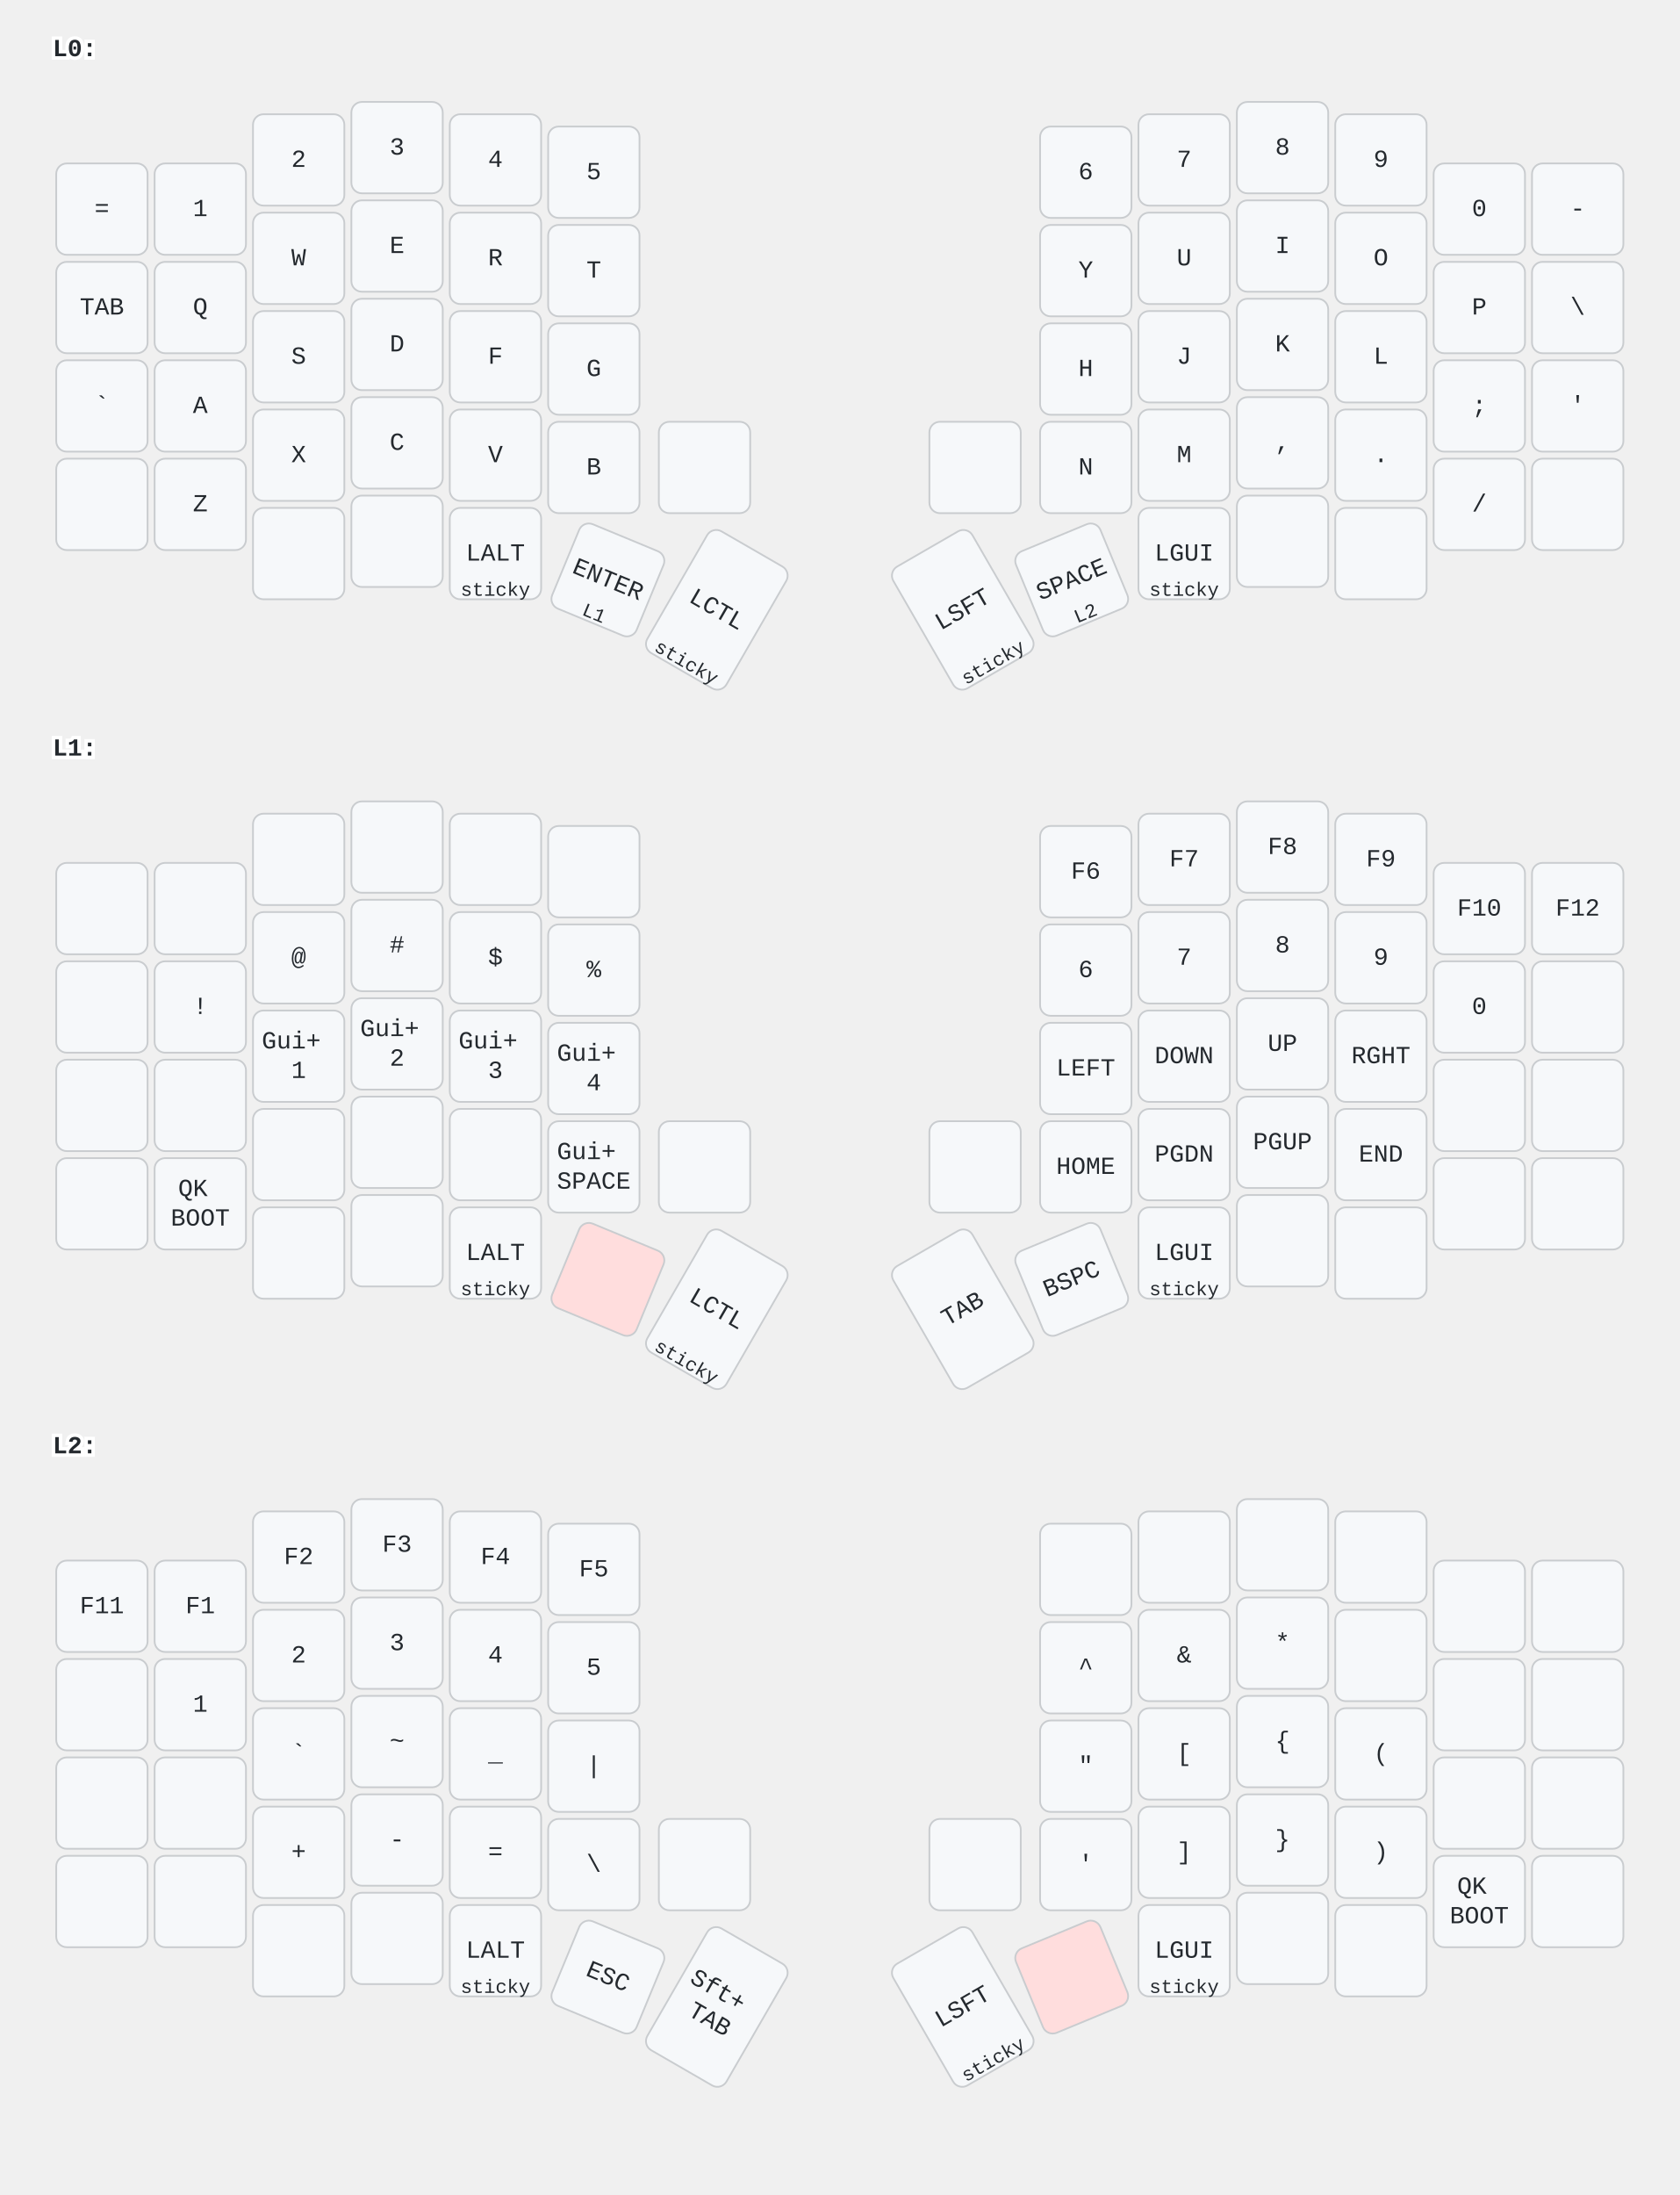
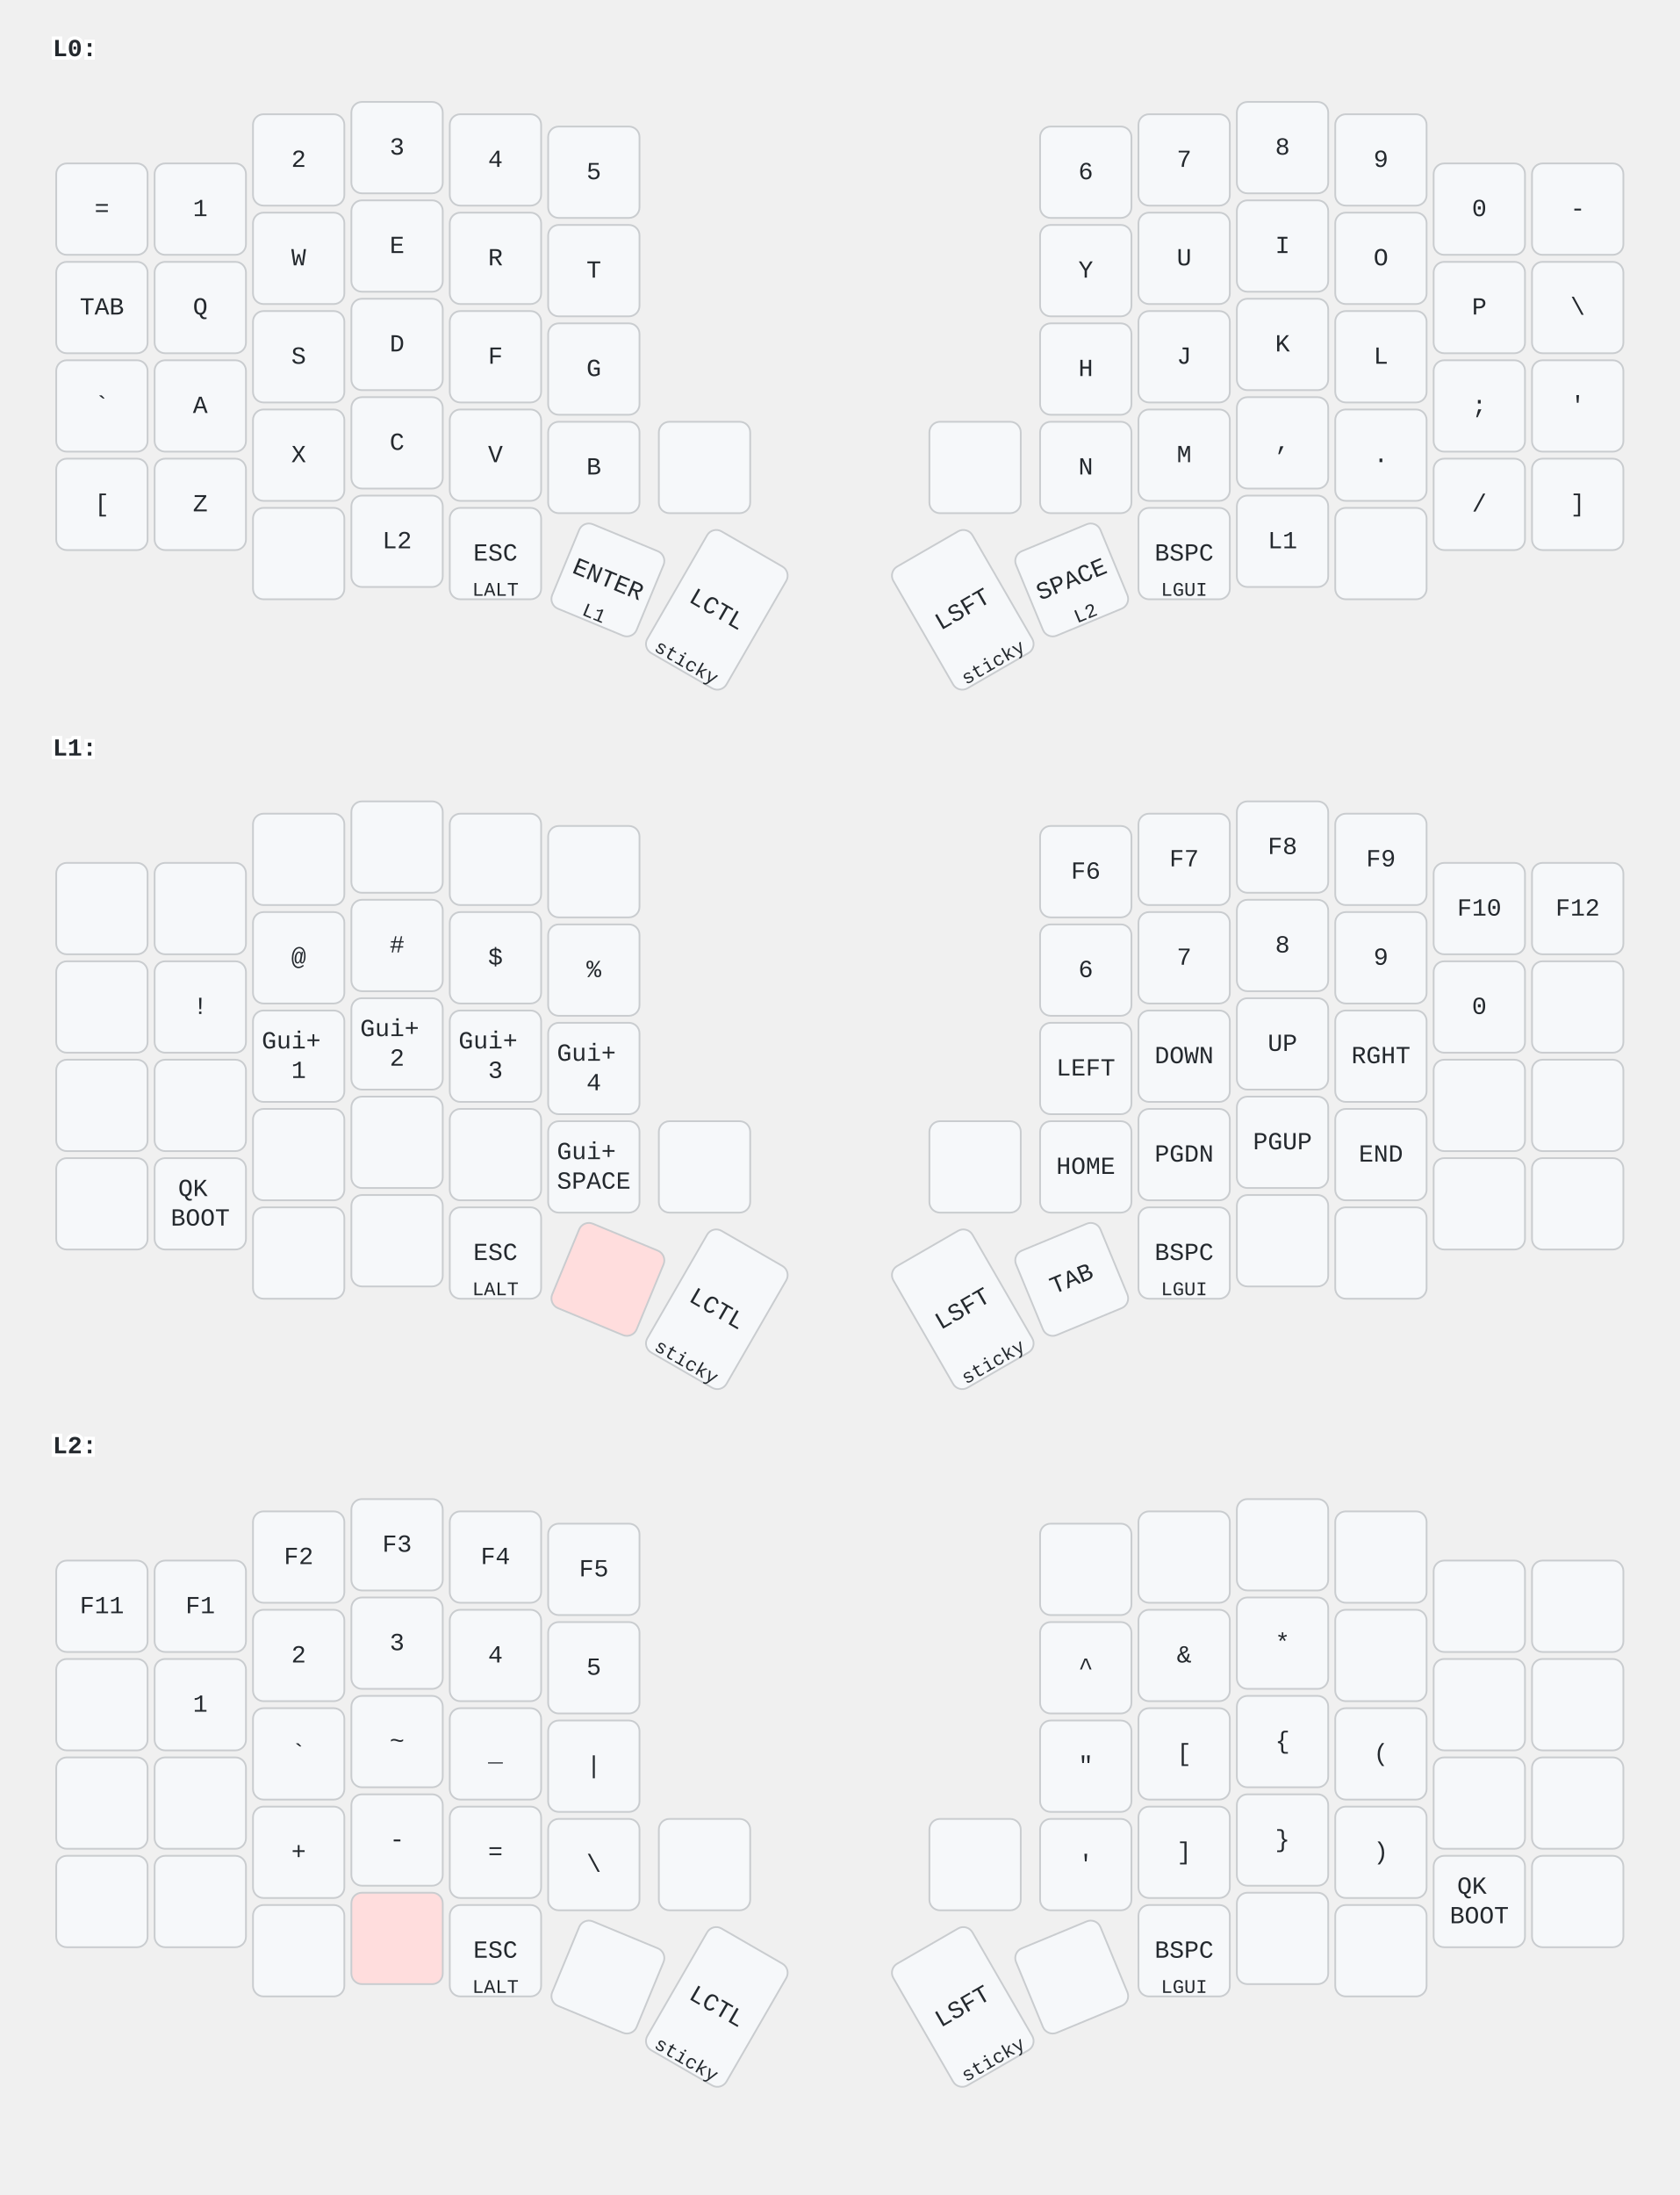
<svg xmlns="http://www.w3.org/2000/svg" width="956" height="1249" viewBox="0 0 956 1249" class="keymap">
  <style>/* inherit to force styles through use tags */
svg path {
    fill: inherit;
}

/* font and background color specifications */
svg.keymap {
    font-family: SFMono-Regular,Consolas,Liberation Mono,Menlo,monospace;
    font-size: 14px;
    font-kerning: normal;
    text-rendering: optimizeLegibility;
    fill: #24292e;
}

/* default key styling */
rect.key {
    fill: #f6f8fa;
}

rect.key, rect.combo {
    stroke: #c9cccf;
    stroke-width: 1;
}

/* default key side styling, only used is draw_key_sides is set */
rect.side {
    filter: brightness(90%);
}

/* color accent for combo boxes */
rect.combo, rect.combo-separate {
    fill: #cdf;
}

/* color accent for held keys */
rect.held, rect.combo.held {
    fill: #fdd;
}

/* color accent for ghost (optional) keys */
rect.ghost, rect.combo.ghost {
    stroke-dasharray: 4, 4;
    stroke-width: 2;
}

text {
    text-anchor: middle;
    dominant-baseline: middle;
}

/* styling for layer labels */
text.label {
    font-weight: bold;
    text-anchor: start;
    stroke: white;
    stroke-width: 4;
    paint-order: stroke;
}

/* styling for optional footer */
text.footer {
    text-anchor: end;
    dominant-baseline: auto;
    stroke: white;
    stroke-width: 4;
    paint-order: stroke;
}

/* styling for combo tap, and key hold/shifted label text */
text.combo, text.hold, text.shifted {
    font-size: 11px;
}

text.hold {
    text-anchor: middle;
    dominant-baseline: auto;
}

text.shifted {
    text-anchor: middle;
    dominant-baseline: hanging;
}

/* styling for hold/shifted label text in combo box */
text.combo.hold, text.combo.shifted {
    font-size: 8px;
}

/* lighter symbol for transparent keys */
text.trans {
    fill: #7b7e81;
}

/* styling for combo dendrons */
path.combo {
    stroke-width: 1;
    stroke: gray;
    fill: none;
}

/* Start Tabler Icons Cleanup */
/* cannot use height/width with glyphs */
.icon-tabler &gt; path {
    fill: inherit;
    stroke: inherit;
    stroke-width: 2;
}
/* hide tabler's default box */
.icon-tabler &gt; path[stroke="none"][fill="none"] {
    visibility: hidden;
}
/* End Tabler Icons Cleanup */
</style>
  <g transform="translate(30, 0)" class="layer-L0">
    <text x="0" y="28" class="label">L0:</text>
    <g transform="translate(0, 56)">
      <g transform="translate(28, 63)" class="key keypos-0">
        <rect rx="6" ry="6" x="-26" y="-26" width="52" height="52" class="key" />
        <text x="0" y="0" class="key tap">=</text>
      </g>
      <g transform="translate(84, 63)" class="key keypos-1">
        <rect rx="6" ry="6" x="-26" y="-26" width="52" height="52" class="key" />
        <text x="0" y="0" class="key tap">1</text>
      </g>
      <g transform="translate(140, 35)" class="key keypos-2">
        <rect rx="6" ry="6" x="-26" y="-26" width="52" height="52" class="key" />
        <text x="0" y="0" class="key tap">2</text>
      </g>
      <g transform="translate(196, 28)" class="key keypos-3">
        <rect rx="6" ry="6" x="-26" y="-26" width="52" height="52" class="key" />
        <text x="0" y="0" class="key tap">3</text>
      </g>
      <g transform="translate(252, 35)" class="key keypos-4">
        <rect rx="6" ry="6" x="-26" y="-26" width="52" height="52" class="key" />
        <text x="0" y="0" class="key tap">4</text>
      </g>
      <g transform="translate(308, 42)" class="key keypos-5">
        <rect rx="6" ry="6" x="-26" y="-26" width="52" height="52" class="key" />
        <text x="0" y="0" class="key tap">5</text>
      </g>
      <g transform="translate(588, 42)" class="key keypos-6">
        <rect rx="6" ry="6" x="-26" y="-26" width="52" height="52" class="key" />
        <text x="0" y="0" class="key tap">6</text>
      </g>
      <g transform="translate(644, 35)" class="key keypos-7">
        <rect rx="6" ry="6" x="-26" y="-26" width="52" height="52" class="key" />
        <text x="0" y="0" class="key tap">7</text>
      </g>
      <g transform="translate(700, 28)" class="key keypos-8">
        <rect rx="6" ry="6" x="-26" y="-26" width="52" height="52" class="key" />
        <text x="0" y="0" class="key tap">8</text>
      </g>
      <g transform="translate(756, 35)" class="key keypos-9">
        <rect rx="6" ry="6" x="-26" y="-26" width="52" height="52" class="key" />
        <text x="0" y="0" class="key tap">9</text>
      </g>
      <g transform="translate(812, 63)" class="key keypos-10">
        <rect rx="6" ry="6" x="-26" y="-26" width="52" height="52" class="key" />
        <text x="0" y="0" class="key tap">0</text>
      </g>
      <g transform="translate(868, 63)" class="key keypos-11">
        <rect rx="6" ry="6" x="-26" y="-26" width="52" height="52" class="key" />
        <text x="0" y="0" class="key tap">-</text>
      </g>
      <g transform="translate(28, 119)" class="key keypos-12">
        <rect rx="6" ry="6" x="-26" y="-26" width="52" height="52" class="key" />
        <text x="0" y="0" class="key tap">TAB</text>
      </g>
      <g transform="translate(84, 119)" class="key keypos-13">
        <rect rx="6" ry="6" x="-26" y="-26" width="52" height="52" class="key" />
        <text x="0" y="0" class="key tap">Q</text>
      </g>
      <g transform="translate(140, 91)" class="key keypos-14">
        <rect rx="6" ry="6" x="-26" y="-26" width="52" height="52" class="key" />
        <text x="0" y="0" class="key tap">W</text>
      </g>
      <g transform="translate(196, 84)" class="key keypos-15">
        <rect rx="6" ry="6" x="-26" y="-26" width="52" height="52" class="key" />
        <text x="0" y="0" class="key tap">E</text>
      </g>
      <g transform="translate(252, 91)" class="key keypos-16">
        <rect rx="6" ry="6" x="-26" y="-26" width="52" height="52" class="key" />
        <text x="0" y="0" class="key tap">R</text>
      </g>
      <g transform="translate(308, 98)" class="key keypos-17">
        <rect rx="6" ry="6" x="-26" y="-26" width="52" height="52" class="key" />
        <text x="0" y="0" class="key tap">T</text>
      </g>
      <g transform="translate(588, 98)" class="key keypos-18">
        <rect rx="6" ry="6" x="-26" y="-26" width="52" height="52" class="key" />
        <text x="0" y="0" class="key tap">Y</text>
      </g>
      <g transform="translate(644, 91)" class="key keypos-19">
        <rect rx="6" ry="6" x="-26" y="-26" width="52" height="52" class="key" />
        <text x="0" y="0" class="key tap">U</text>
      </g>
      <g transform="translate(700, 84)" class="key keypos-20">
        <rect rx="6" ry="6" x="-26" y="-26" width="52" height="52" class="key" />
        <text x="0" y="0" class="key tap">I</text>
      </g>
      <g transform="translate(756, 91)" class="key keypos-21">
        <rect rx="6" ry="6" x="-26" y="-26" width="52" height="52" class="key" />
        <text x="0" y="0" class="key tap">O</text>
      </g>
      <g transform="translate(812, 119)" class="key keypos-22">
        <rect rx="6" ry="6" x="-26" y="-26" width="52" height="52" class="key" />
        <text x="0" y="0" class="key tap">P</text>
      </g>
      <g transform="translate(868, 119)" class="key keypos-23">
        <rect rx="6" ry="6" x="-26" y="-26" width="52" height="52" class="key" />
        <text x="0" y="0" class="key tap">\</text>
      </g>
      <g transform="translate(28, 175)" class="key keypos-24">
        <rect rx="6" ry="6" x="-26" y="-26" width="52" height="52" class="key" />
        <text x="0" y="0" class="key tap">`</text>
      </g>
      <g transform="translate(84, 175)" class="key keypos-25">
        <rect rx="6" ry="6" x="-26" y="-26" width="52" height="52" class="key" />
        <text x="0" y="0" class="key tap">A</text>
      </g>
      <g transform="translate(140, 147)" class="key keypos-26">
        <rect rx="6" ry="6" x="-26" y="-26" width="52" height="52" class="key" />
        <text x="0" y="0" class="key tap">S</text>
      </g>
      <g transform="translate(196, 140)" class="key keypos-27">
        <rect rx="6" ry="6" x="-26" y="-26" width="52" height="52" class="key" />
        <text x="0" y="0" class="key tap">D</text>
      </g>
      <g transform="translate(252, 147)" class="key keypos-28">
        <rect rx="6" ry="6" x="-26" y="-26" width="52" height="52" class="key" />
        <text x="0" y="0" class="key tap">F</text>
      </g>
      <g transform="translate(308, 154)" class="key keypos-29">
        <rect rx="6" ry="6" x="-26" y="-26" width="52" height="52" class="key" />
        <text x="0" y="0" class="key tap">G</text>
      </g>
      <g transform="translate(588, 154)" class="key keypos-30">
        <rect rx="6" ry="6" x="-26" y="-26" width="52" height="52" class="key" />
        <text x="0" y="0" class="key tap">H</text>
      </g>
      <g transform="translate(644, 147)" class="key keypos-31">
        <rect rx="6" ry="6" x="-26" y="-26" width="52" height="52" class="key" />
        <text x="0" y="0" class="key tap">J</text>
      </g>
      <g transform="translate(700, 140)" class="key keypos-32">
        <rect rx="6" ry="6" x="-26" y="-26" width="52" height="52" class="key" />
        <text x="0" y="0" class="key tap">K</text>
      </g>
      <g transform="translate(756, 147)" class="key keypos-33">
        <rect rx="6" ry="6" x="-26" y="-26" width="52" height="52" class="key" />
        <text x="0" y="0" class="key tap">L</text>
      </g>
      <g transform="translate(812, 175)" class="key keypos-34">
        <rect rx="6" ry="6" x="-26" y="-26" width="52" height="52" class="key" />
        <text x="0" y="0" class="key tap">;</text>
      </g>
      <g transform="translate(868, 175)" class="key keypos-35">
        <rect rx="6" ry="6" x="-26" y="-26" width="52" height="52" class="key" />
        <text x="0" y="0" class="key tap">'</text>
      </g>
      <g transform="translate(28, 231)" class="key keypos-36">
        <rect rx="6" ry="6" x="-26" y="-26" width="52" height="52" class="key" />
+         <text x="0" y="0" class="key tap">[</text>
      </g>
      <g transform="translate(84, 231)" class="key keypos-37">
        <rect rx="6" ry="6" x="-26" y="-26" width="52" height="52" class="key" />
        <text x="0" y="0" class="key tap">Z</text>
      </g>
      <g transform="translate(140, 203)" class="key keypos-38">
        <rect rx="6" ry="6" x="-26" y="-26" width="52" height="52" class="key" />
        <text x="0" y="0" class="key tap">X</text>
      </g>
      <g transform="translate(196, 196)" class="key keypos-39">
        <rect rx="6" ry="6" x="-26" y="-26" width="52" height="52" class="key" />
        <text x="0" y="0" class="key tap">C</text>
      </g>
      <g transform="translate(252, 203)" class="key keypos-40">
        <rect rx="6" ry="6" x="-26" y="-26" width="52" height="52" class="key" />
        <text x="0" y="0" class="key tap">V</text>
      </g>
      <g transform="translate(308, 210)" class="key keypos-41">
        <rect rx="6" ry="6" x="-26" y="-26" width="52" height="52" class="key" />
        <text x="0" y="0" class="key tap">B</text>
      </g>
      <g transform="translate(371, 210)" class="key keypos-42">
        <rect rx="6" ry="6" x="-26" y="-26" width="52" height="52" class="key" />
      </g>
      <g transform="translate(525, 210)" class="key keypos-43">
        <rect rx="6" ry="6" x="-26" y="-26" width="52" height="52" class="key" />
      </g>
      <g transform="translate(588, 210)" class="key keypos-44">
        <rect rx="6" ry="6" x="-26" y="-26" width="52" height="52" class="key" />
        <text x="0" y="0" class="key tap">N</text>
      </g>
      <g transform="translate(644, 203)" class="key keypos-45">
        <rect rx="6" ry="6" x="-26" y="-26" width="52" height="52" class="key" />
        <text x="0" y="0" class="key tap">M</text>
      </g>
      <g transform="translate(700, 196)" class="key keypos-46">
        <rect rx="6" ry="6" x="-26" y="-26" width="52" height="52" class="key" />
        <text x="0" y="0" class="key tap">,</text>
      </g>
      <g transform="translate(756, 203)" class="key keypos-47">
        <rect rx="6" ry="6" x="-26" y="-26" width="52" height="52" class="key" />
        <text x="0" y="0" class="key tap">.</text>
      </g>
      <g transform="translate(812, 231)" class="key keypos-48">
        <rect rx="6" ry="6" x="-26" y="-26" width="52" height="52" class="key" />
        <text x="0" y="0" class="key tap">/</text>
      </g>
      <g transform="translate(868, 231)" class="key keypos-49">
        <rect rx="6" ry="6" x="-26" y="-26" width="52" height="52" class="key" />
+         <text x="0" y="0" class="key tap">]</text>
      </g>
      <g transform="translate(140, 259)" class="key keypos-50">
        <rect rx="6" ry="6" x="-26" y="-26" width="52" height="52" class="key" />
      </g>
      <g transform="translate(196, 252)" class="key keypos-51">
        <rect rx="6" ry="6" x="-26" y="-26" width="52" height="52" class="key" />
+         <text x="0" y="0" class="key tap">L2</text>
      </g>
      <g transform="translate(252, 259)" class="key keypos-52">
        <rect rx="6" ry="6" x="-26" y="-26" width="52" height="52" class="key" />
-         <text x="0" y="0" class="key tap">LALT</text>
-         <text x="0" y="24" class="key hold">sticky</text>
+         <text x="0" y="0" class="key tap">ESC</text>
+         <text x="0" y="24" class="key hold">LALT</text>
      </g>
      <g transform="translate(316, 274) rotate(22.5)" class="key keypos-53">
        <rect rx="6" ry="6" x="-26" y="-26" width="52" height="52" class="key" />
        <text x="0" y="0" class="key tap">ENTER</text>
        <text x="0" y="24" class="key hold">L1</text>
      </g>
      <g transform="translate(378, 291) rotate(30.0)" class="key keypos-54">
        <rect rx="6" ry="6" x="-26" y="-40" width="52" height="80" class="key" />
        <text x="0" y="0" class="key tap">LCTL</text>
        <text x="0" y="38" class="key hold">sticky</text>
      </g>
      <g transform="translate(518, 291) rotate(-30.0)" class="key keypos-55">
        <rect rx="6" ry="6" x="-26" y="-40" width="52" height="80" class="key" />
        <text x="0" y="0" class="key tap">LSFT</text>
        <text x="0" y="38" class="key hold">sticky</text>
      </g>
      <g transform="translate(580, 274) rotate(-22.5)" class="key keypos-56">
        <rect rx="6" ry="6" x="-26" y="-26" width="52" height="52" class="key" />
        <text x="0" y="0" class="key tap">SPACE</text>
        <text x="0" y="24" class="key hold">L2</text>
      </g>
      <g transform="translate(644, 259)" class="key keypos-57">
        <rect rx="6" ry="6" x="-26" y="-26" width="52" height="52" class="key" />
-         <text x="0" y="0" class="key tap">LGUI</text>
-         <text x="0" y="24" class="key hold">sticky</text>
+         <text x="0" y="0" class="key tap">BSPC</text>
+         <text x="0" y="24" class="key hold">LGUI</text>
      </g>
      <g transform="translate(700, 252)" class="key keypos-58">
        <rect rx="6" ry="6" x="-26" y="-26" width="52" height="52" class="key" />
+         <text x="0" y="0" class="key tap">L1</text>
      </g>
      <g transform="translate(756, 259)" class="key keypos-59">
        <rect rx="6" ry="6" x="-26" y="-26" width="52" height="52" class="key" />
      </g>
    </g>
  </g>
  <g transform="translate(30, 398)" class="layer-L1">
    <text x="0" y="28" class="label">L1:</text>
    <g transform="translate(0, 56)">
      <g transform="translate(28, 63)" class="key keypos-0">
        <rect rx="6" ry="6" x="-26" y="-26" width="52" height="52" class="key" />
      </g>
      <g transform="translate(84, 63)" class="key keypos-1">
        <rect rx="6" ry="6" x="-26" y="-26" width="52" height="52" class="key" />
      </g>
      <g transform="translate(140, 35)" class="key keypos-2">
        <rect rx="6" ry="6" x="-26" y="-26" width="52" height="52" class="key" />
      </g>
      <g transform="translate(196, 28)" class="key keypos-3">
        <rect rx="6" ry="6" x="-26" y="-26" width="52" height="52" class="key" />
      </g>
      <g transform="translate(252, 35)" class="key keypos-4">
        <rect rx="6" ry="6" x="-26" y="-26" width="52" height="52" class="key" />
      </g>
      <g transform="translate(308, 42)" class="key keypos-5">
        <rect rx="6" ry="6" x="-26" y="-26" width="52" height="52" class="key" />
      </g>
      <g transform="translate(588, 42)" class="key keypos-6">
        <rect rx="6" ry="6" x="-26" y="-26" width="52" height="52" class="key" />
        <text x="0" y="0" class="key tap">F6</text>
      </g>
      <g transform="translate(644, 35)" class="key keypos-7">
        <rect rx="6" ry="6" x="-26" y="-26" width="52" height="52" class="key" />
        <text x="0" y="0" class="key tap">F7</text>
      </g>
      <g transform="translate(700, 28)" class="key keypos-8">
        <rect rx="6" ry="6" x="-26" y="-26" width="52" height="52" class="key" />
        <text x="0" y="0" class="key tap">F8</text>
      </g>
      <g transform="translate(756, 35)" class="key keypos-9">
        <rect rx="6" ry="6" x="-26" y="-26" width="52" height="52" class="key" />
        <text x="0" y="0" class="key tap">F9</text>
      </g>
      <g transform="translate(812, 63)" class="key keypos-10">
        <rect rx="6" ry="6" x="-26" y="-26" width="52" height="52" class="key" />
        <text x="0" y="0" class="key tap">F10</text>
      </g>
      <g transform="translate(868, 63)" class="key keypos-11">
        <rect rx="6" ry="6" x="-26" y="-26" width="52" height="52" class="key" />
        <text x="0" y="0" class="key tap">F12</text>
      </g>
      <g transform="translate(28, 119)" class="key keypos-12">
        <rect rx="6" ry="6" x="-26" y="-26" width="52" height="52" class="key" />
      </g>
      <g transform="translate(84, 119)" class="key keypos-13">
        <rect rx="6" ry="6" x="-26" y="-26" width="52" height="52" class="key" />
        <text x="0" y="0" class="key tap">!</text>
      </g>
      <g transform="translate(140, 91)" class="key keypos-14">
        <rect rx="6" ry="6" x="-26" y="-26" width="52" height="52" class="key" />
        <text x="0" y="0" class="key tap">@</text>
      </g>
      <g transform="translate(196, 84)" class="key keypos-15">
        <rect rx="6" ry="6" x="-26" y="-26" width="52" height="52" class="key" />
        <text x="0" y="0" class="key tap">#</text>
      </g>
      <g transform="translate(252, 91)" class="key keypos-16">
        <rect rx="6" ry="6" x="-26" y="-26" width="52" height="52" class="key" />
        <text x="0" y="0" class="key tap">$</text>
      </g>
      <g transform="translate(308, 98)" class="key keypos-17">
        <rect rx="6" ry="6" x="-26" y="-26" width="52" height="52" class="key" />
        <text x="0" y="0" class="key tap">%</text>
      </g>
      <g transform="translate(588, 98)" class="key keypos-18">
        <rect rx="6" ry="6" x="-26" y="-26" width="52" height="52" class="key" />
        <text x="0" y="0" class="key tap">6</text>
      </g>
      <g transform="translate(644, 91)" class="key keypos-19">
        <rect rx="6" ry="6" x="-26" y="-26" width="52" height="52" class="key" />
        <text x="0" y="0" class="key tap">7</text>
      </g>
      <g transform="translate(700, 84)" class="key keypos-20">
        <rect rx="6" ry="6" x="-26" y="-26" width="52" height="52" class="key" />
        <text x="0" y="0" class="key tap">8</text>
      </g>
      <g transform="translate(756, 91)" class="key keypos-21">
        <rect rx="6" ry="6" x="-26" y="-26" width="52" height="52" class="key" />
        <text x="0" y="0" class="key tap">9</text>
      </g>
      <g transform="translate(812, 119)" class="key keypos-22">
        <rect rx="6" ry="6" x="-26" y="-26" width="52" height="52" class="key" />
        <text x="0" y="0" class="key tap">0</text>
      </g>
      <g transform="translate(868, 119)" class="key keypos-23">
        <rect rx="6" ry="6" x="-26" y="-26" width="52" height="52" class="key" />
      </g>
      <g transform="translate(28, 175)" class="key keypos-24">
        <rect rx="6" ry="6" x="-26" y="-26" width="52" height="52" class="key" />
      </g>
      <g transform="translate(84, 175)" class="key keypos-25">
        <rect rx="6" ry="6" x="-26" y="-26" width="52" height="52" class="key" />
      </g>
      <g transform="translate(140, 147)" class="key keypos-26">
        <rect rx="6" ry="6" x="-26" y="-26" width="52" height="52" class="key" />
        <text x="0" y="0" class="key tap">
          <tspan x="0" dy="-0.6em">Gui+</tspan>
          <tspan x="0" dy="1.2em">1</tspan>
        </text>
      </g>
      <g transform="translate(196, 140)" class="key keypos-27">
        <rect rx="6" ry="6" x="-26" y="-26" width="52" height="52" class="key" />
        <text x="0" y="0" class="key tap">
          <tspan x="0" dy="-0.6em">Gui+</tspan>
          <tspan x="0" dy="1.2em">2</tspan>
        </text>
      </g>
      <g transform="translate(252, 147)" class="key keypos-28">
        <rect rx="6" ry="6" x="-26" y="-26" width="52" height="52" class="key" />
        <text x="0" y="0" class="key tap">
          <tspan x="0" dy="-0.6em">Gui+</tspan>
          <tspan x="0" dy="1.2em">3</tspan>
        </text>
      </g>
      <g transform="translate(308, 154)" class="key keypos-29">
        <rect rx="6" ry="6" x="-26" y="-26" width="52" height="52" class="key" />
        <text x="0" y="0" class="key tap">
          <tspan x="0" dy="-0.6em">Gui+</tspan>
          <tspan x="0" dy="1.2em">4</tspan>
        </text>
      </g>
      <g transform="translate(588, 154)" class="key keypos-30">
        <rect rx="6" ry="6" x="-26" y="-26" width="52" height="52" class="key" />
        <text x="0" y="0" class="key tap">LEFT</text>
      </g>
      <g transform="translate(644, 147)" class="key keypos-31">
        <rect rx="6" ry="6" x="-26" y="-26" width="52" height="52" class="key" />
        <text x="0" y="0" class="key tap">DOWN</text>
      </g>
      <g transform="translate(700, 140)" class="key keypos-32">
        <rect rx="6" ry="6" x="-26" y="-26" width="52" height="52" class="key" />
        <text x="0" y="0" class="key tap">UP</text>
      </g>
      <g transform="translate(756, 147)" class="key keypos-33">
        <rect rx="6" ry="6" x="-26" y="-26" width="52" height="52" class="key" />
        <text x="0" y="0" class="key tap">RGHT</text>
      </g>
      <g transform="translate(812, 175)" class="key keypos-34">
        <rect rx="6" ry="6" x="-26" y="-26" width="52" height="52" class="key" />
      </g>
      <g transform="translate(868, 175)" class="key keypos-35">
        <rect rx="6" ry="6" x="-26" y="-26" width="52" height="52" class="key" />
      </g>
      <g transform="translate(28, 231)" class="key keypos-36">
        <rect rx="6" ry="6" x="-26" y="-26" width="52" height="52" class="key" />
      </g>
      <g transform="translate(84, 231)" class="key keypos-37">
        <rect rx="6" ry="6" x="-26" y="-26" width="52" height="52" class="key" />
        <text x="0" y="0" class="key tap">
          <tspan x="0" dy="-0.6em">QK</tspan>
          <tspan x="0" dy="1.2em">BOOT</tspan>
        </text>
      </g>
      <g transform="translate(140, 203)" class="key keypos-38">
        <rect rx="6" ry="6" x="-26" y="-26" width="52" height="52" class="key" />
      </g>
      <g transform="translate(196, 196)" class="key keypos-39">
        <rect rx="6" ry="6" x="-26" y="-26" width="52" height="52" class="key" />
      </g>
      <g transform="translate(252, 203)" class="key keypos-40">
        <rect rx="6" ry="6" x="-26" y="-26" width="52" height="52" class="key" />
      </g>
      <g transform="translate(308, 210)" class="key keypos-41">
        <rect rx="6" ry="6" x="-26" y="-26" width="52" height="52" class="key" />
        <text x="0" y="0" class="key tap">
          <tspan x="0" dy="-0.6em">Gui+</tspan>
          <tspan x="0" dy="1.2em">SPACE</tspan>
        </text>
      </g>
      <g transform="translate(371, 210)" class="key keypos-42">
        <rect rx="6" ry="6" x="-26" y="-26" width="52" height="52" class="key" />
      </g>
      <g transform="translate(525, 210)" class="key keypos-43">
        <rect rx="6" ry="6" x="-26" y="-26" width="52" height="52" class="key" />
      </g>
      <g transform="translate(588, 210)" class="key keypos-44">
        <rect rx="6" ry="6" x="-26" y="-26" width="52" height="52" class="key" />
        <text x="0" y="0" class="key tap">HOME</text>
      </g>
      <g transform="translate(644, 203)" class="key keypos-45">
        <rect rx="6" ry="6" x="-26" y="-26" width="52" height="52" class="key" />
        <text x="0" y="0" class="key tap">PGDN</text>
      </g>
      <g transform="translate(700, 196)" class="key keypos-46">
        <rect rx="6" ry="6" x="-26" y="-26" width="52" height="52" class="key" />
        <text x="0" y="0" class="key tap">PGUP</text>
      </g>
      <g transform="translate(756, 203)" class="key keypos-47">
        <rect rx="6" ry="6" x="-26" y="-26" width="52" height="52" class="key" />
        <text x="0" y="0" class="key tap">END</text>
      </g>
      <g transform="translate(812, 231)" class="key keypos-48">
        <rect rx="6" ry="6" x="-26" y="-26" width="52" height="52" class="key" />
      </g>
      <g transform="translate(868, 231)" class="key keypos-49">
        <rect rx="6" ry="6" x="-26" y="-26" width="52" height="52" class="key" />
      </g>
      <g transform="translate(140, 259)" class="key keypos-50">
        <rect rx="6" ry="6" x="-26" y="-26" width="52" height="52" class="key" />
      </g>
      <g transform="translate(196, 252)" class="key keypos-51">
        <rect rx="6" ry="6" x="-26" y="-26" width="52" height="52" class="key" />
      </g>
      <g transform="translate(252, 259)" class="key keypos-52">
        <rect rx="6" ry="6" x="-26" y="-26" width="52" height="52" class="key" />
-         <text x="0" y="0" class="key tap">LALT</text>
-         <text x="0" y="24" class="key hold">sticky</text>
+         <text x="0" y="0" class="key tap">ESC</text>
+         <text x="0" y="24" class="key hold">LALT</text>
      </g>
      <g transform="translate(316, 274) rotate(22.5)" class="key held keypos-53">
        <rect rx="6" ry="6" x="-26" y="-26" width="52" height="52" class="key held" />
      </g>
      <g transform="translate(378, 291) rotate(30.0)" class="key keypos-54">
        <rect rx="6" ry="6" x="-26" y="-40" width="52" height="80" class="key" />
        <text x="0" y="0" class="key tap">LCTL</text>
        <text x="0" y="38" class="key hold">sticky</text>
      </g>
      <g transform="translate(518, 291) rotate(-30.0)" class="key keypos-55">
        <rect rx="6" ry="6" x="-26" y="-40" width="52" height="80" class="key" />
+         <text x="0" y="0" class="key tap">LSFT</text>
+         <text x="0" y="38" class="key hold">sticky</text>
+       </g>
+       <g transform="translate(580, 274) rotate(-22.5)" class="key keypos-56">
+         <rect rx="6" ry="6" x="-26" y="-26" width="52" height="52" class="key" />
        <text x="0" y="0" class="key tap">TAB</text>
      </g>
-       <g transform="translate(580, 274) rotate(-22.5)" class="key keypos-56">
+       <g transform="translate(644, 259)" class="key keypos-57">
        <rect rx="6" ry="6" x="-26" y="-26" width="52" height="52" class="key" />
        <text x="0" y="0" class="key tap">BSPC</text>
-       </g>
-       <g transform="translate(644, 259)" class="key keypos-57">
-         <rect rx="6" ry="6" x="-26" y="-26" width="52" height="52" class="key" />
-         <text x="0" y="0" class="key tap">LGUI</text>
-         <text x="0" y="24" class="key hold">sticky</text>
+         <text x="0" y="24" class="key hold">LGUI</text>
      </g>
      <g transform="translate(700, 252)" class="key keypos-58">
        <rect rx="6" ry="6" x="-26" y="-26" width="52" height="52" class="key" />
      </g>
      <g transform="translate(756, 259)" class="key keypos-59">
        <rect rx="6" ry="6" x="-26" y="-26" width="52" height="52" class="key" />
      </g>
    </g>
  </g>
  <g transform="translate(30, 795)" class="layer-L2">
    <text x="0" y="28" class="label">L2:</text>
    <g transform="translate(0, 56)">
      <g transform="translate(28, 63)" class="key keypos-0">
        <rect rx="6" ry="6" x="-26" y="-26" width="52" height="52" class="key" />
        <text x="0" y="0" class="key tap">F11</text>
      </g>
      <g transform="translate(84, 63)" class="key keypos-1">
        <rect rx="6" ry="6" x="-26" y="-26" width="52" height="52" class="key" />
        <text x="0" y="0" class="key tap">F1</text>
      </g>
      <g transform="translate(140, 35)" class="key keypos-2">
        <rect rx="6" ry="6" x="-26" y="-26" width="52" height="52" class="key" />
        <text x="0" y="0" class="key tap">F2</text>
      </g>
      <g transform="translate(196, 28)" class="key keypos-3">
        <rect rx="6" ry="6" x="-26" y="-26" width="52" height="52" class="key" />
        <text x="0" y="0" class="key tap">F3</text>
      </g>
      <g transform="translate(252, 35)" class="key keypos-4">
        <rect rx="6" ry="6" x="-26" y="-26" width="52" height="52" class="key" />
        <text x="0" y="0" class="key tap">F4</text>
      </g>
      <g transform="translate(308, 42)" class="key keypos-5">
        <rect rx="6" ry="6" x="-26" y="-26" width="52" height="52" class="key" />
        <text x="0" y="0" class="key tap">F5</text>
      </g>
      <g transform="translate(588, 42)" class="key keypos-6">
        <rect rx="6" ry="6" x="-26" y="-26" width="52" height="52" class="key" />
      </g>
      <g transform="translate(644, 35)" class="key keypos-7">
        <rect rx="6" ry="6" x="-26" y="-26" width="52" height="52" class="key" />
      </g>
      <g transform="translate(700, 28)" class="key keypos-8">
        <rect rx="6" ry="6" x="-26" y="-26" width="52" height="52" class="key" />
      </g>
      <g transform="translate(756, 35)" class="key keypos-9">
        <rect rx="6" ry="6" x="-26" y="-26" width="52" height="52" class="key" />
      </g>
      <g transform="translate(812, 63)" class="key keypos-10">
        <rect rx="6" ry="6" x="-26" y="-26" width="52" height="52" class="key" />
      </g>
      <g transform="translate(868, 63)" class="key keypos-11">
        <rect rx="6" ry="6" x="-26" y="-26" width="52" height="52" class="key" />
      </g>
      <g transform="translate(28, 119)" class="key keypos-12">
        <rect rx="6" ry="6" x="-26" y="-26" width="52" height="52" class="key" />
      </g>
      <g transform="translate(84, 119)" class="key keypos-13">
        <rect rx="6" ry="6" x="-26" y="-26" width="52" height="52" class="key" />
        <text x="0" y="0" class="key tap">1</text>
      </g>
      <g transform="translate(140, 91)" class="key keypos-14">
        <rect rx="6" ry="6" x="-26" y="-26" width="52" height="52" class="key" />
        <text x="0" y="0" class="key tap">2</text>
      </g>
      <g transform="translate(196, 84)" class="key keypos-15">
        <rect rx="6" ry="6" x="-26" y="-26" width="52" height="52" class="key" />
        <text x="0" y="0" class="key tap">3</text>
      </g>
      <g transform="translate(252, 91)" class="key keypos-16">
        <rect rx="6" ry="6" x="-26" y="-26" width="52" height="52" class="key" />
        <text x="0" y="0" class="key tap">4</text>
      </g>
      <g transform="translate(308, 98)" class="key keypos-17">
        <rect rx="6" ry="6" x="-26" y="-26" width="52" height="52" class="key" />
        <text x="0" y="0" class="key tap">5</text>
      </g>
      <g transform="translate(588, 98)" class="key keypos-18">
        <rect rx="6" ry="6" x="-26" y="-26" width="52" height="52" class="key" />
        <text x="0" y="0" class="key tap">^</text>
      </g>
      <g transform="translate(644, 91)" class="key keypos-19">
        <rect rx="6" ry="6" x="-26" y="-26" width="52" height="52" class="key" />
        <text x="0" y="0" class="key tap">&amp;</text>
      </g>
      <g transform="translate(700, 84)" class="key keypos-20">
        <rect rx="6" ry="6" x="-26" y="-26" width="52" height="52" class="key" />
        <text x="0" y="0" class="key tap">*</text>
      </g>
      <g transform="translate(756, 91)" class="key keypos-21">
        <rect rx="6" ry="6" x="-26" y="-26" width="52" height="52" class="key" />
      </g>
      <g transform="translate(812, 119)" class="key keypos-22">
        <rect rx="6" ry="6" x="-26" y="-26" width="52" height="52" class="key" />
      </g>
      <g transform="translate(868, 119)" class="key keypos-23">
        <rect rx="6" ry="6" x="-26" y="-26" width="52" height="52" class="key" />
      </g>
      <g transform="translate(28, 175)" class="key keypos-24">
        <rect rx="6" ry="6" x="-26" y="-26" width="52" height="52" class="key" />
      </g>
      <g transform="translate(84, 175)" class="key keypos-25">
        <rect rx="6" ry="6" x="-26" y="-26" width="52" height="52" class="key" />
      </g>
      <g transform="translate(140, 147)" class="key keypos-26">
        <rect rx="6" ry="6" x="-26" y="-26" width="52" height="52" class="key" />
        <text x="0" y="0" class="key tap">`</text>
      </g>
      <g transform="translate(196, 140)" class="key keypos-27">
        <rect rx="6" ry="6" x="-26" y="-26" width="52" height="52" class="key" />
        <text x="0" y="0" class="key tap">~</text>
      </g>
      <g transform="translate(252, 147)" class="key keypos-28">
        <rect rx="6" ry="6" x="-26" y="-26" width="52" height="52" class="key" />
        <text x="0" y="0" class="key tap">_</text>
      </g>
      <g transform="translate(308, 154)" class="key keypos-29">
        <rect rx="6" ry="6" x="-26" y="-26" width="52" height="52" class="key" />
        <text x="0" y="0" class="key tap">|</text>
      </g>
      <g transform="translate(588, 154)" class="key keypos-30">
        <rect rx="6" ry="6" x="-26" y="-26" width="52" height="52" class="key" />
        <text x="0" y="0" class="key tap">"</text>
      </g>
      <g transform="translate(644, 147)" class="key keypos-31">
        <rect rx="6" ry="6" x="-26" y="-26" width="52" height="52" class="key" />
        <text x="0" y="0" class="key tap">[</text>
      </g>
      <g transform="translate(700, 140)" class="key keypos-32">
        <rect rx="6" ry="6" x="-26" y="-26" width="52" height="52" class="key" />
        <text x="0" y="0" class="key tap">{</text>
      </g>
      <g transform="translate(756, 147)" class="key keypos-33">
        <rect rx="6" ry="6" x="-26" y="-26" width="52" height="52" class="key" />
        <text x="0" y="0" class="key tap">(</text>
      </g>
      <g transform="translate(812, 175)" class="key keypos-34">
        <rect rx="6" ry="6" x="-26" y="-26" width="52" height="52" class="key" />
      </g>
      <g transform="translate(868, 175)" class="key keypos-35">
        <rect rx="6" ry="6" x="-26" y="-26" width="52" height="52" class="key" />
      </g>
      <g transform="translate(28, 231)" class="key keypos-36">
        <rect rx="6" ry="6" x="-26" y="-26" width="52" height="52" class="key" />
      </g>
      <g transform="translate(84, 231)" class="key keypos-37">
        <rect rx="6" ry="6" x="-26" y="-26" width="52" height="52" class="key" />
      </g>
      <g transform="translate(140, 203)" class="key keypos-38">
        <rect rx="6" ry="6" x="-26" y="-26" width="52" height="52" class="key" />
        <text x="0" y="0" class="key tap">+</text>
      </g>
      <g transform="translate(196, 196)" class="key keypos-39">
        <rect rx="6" ry="6" x="-26" y="-26" width="52" height="52" class="key" />
        <text x="0" y="0" class="key tap">-</text>
      </g>
      <g transform="translate(252, 203)" class="key keypos-40">
        <rect rx="6" ry="6" x="-26" y="-26" width="52" height="52" class="key" />
        <text x="0" y="0" class="key tap">=</text>
      </g>
      <g transform="translate(308, 210)" class="key keypos-41">
        <rect rx="6" ry="6" x="-26" y="-26" width="52" height="52" class="key" />
        <text x="0" y="0" class="key tap">\</text>
      </g>
      <g transform="translate(371, 210)" class="key keypos-42">
        <rect rx="6" ry="6" x="-26" y="-26" width="52" height="52" class="key" />
      </g>
      <g transform="translate(525, 210)" class="key keypos-43">
        <rect rx="6" ry="6" x="-26" y="-26" width="52" height="52" class="key" />
      </g>
      <g transform="translate(588, 210)" class="key keypos-44">
        <rect rx="6" ry="6" x="-26" y="-26" width="52" height="52" class="key" />
        <text x="0" y="0" class="key tap">'</text>
      </g>
      <g transform="translate(644, 203)" class="key keypos-45">
        <rect rx="6" ry="6" x="-26" y="-26" width="52" height="52" class="key" />
        <text x="0" y="0" class="key tap">]</text>
      </g>
      <g transform="translate(700, 196)" class="key keypos-46">
        <rect rx="6" ry="6" x="-26" y="-26" width="52" height="52" class="key" />
        <text x="0" y="0" class="key tap">}</text>
      </g>
      <g transform="translate(756, 203)" class="key keypos-47">
        <rect rx="6" ry="6" x="-26" y="-26" width="52" height="52" class="key" />
        <text x="0" y="0" class="key tap">)</text>
      </g>
      <g transform="translate(812, 231)" class="key keypos-48">
        <rect rx="6" ry="6" x="-26" y="-26" width="52" height="52" class="key" />
        <text x="0" y="0" class="key tap">
          <tspan x="0" dy="-0.6em">QK</tspan>
          <tspan x="0" dy="1.2em">BOOT</tspan>
        </text>
      </g>
      <g transform="translate(868, 231)" class="key keypos-49">
        <rect rx="6" ry="6" x="-26" y="-26" width="52" height="52" class="key" />
      </g>
      <g transform="translate(140, 259)" class="key keypos-50">
        <rect rx="6" ry="6" x="-26" y="-26" width="52" height="52" class="key" />
      </g>
-       <g transform="translate(196, 252)" class="key keypos-51">
-         <rect rx="6" ry="6" x="-26" y="-26" width="52" height="52" class="key" />
+       <g transform="translate(196, 252)" class="key held keypos-51">
+         <rect rx="6" ry="6" x="-26" y="-26" width="52" height="52" class="key held" />
      </g>
      <g transform="translate(252, 259)" class="key keypos-52">
        <rect rx="6" ry="6" x="-26" y="-26" width="52" height="52" class="key" />
-         <text x="0" y="0" class="key tap">LALT</text>
-         <text x="0" y="24" class="key hold">sticky</text>
+         <text x="0" y="0" class="key tap">ESC</text>
+         <text x="0" y="24" class="key hold">LALT</text>
      </g>
      <g transform="translate(316, 274) rotate(22.5)" class="key keypos-53">
        <rect rx="6" ry="6" x="-26" y="-26" width="52" height="52" class="key" />
-         <text x="0" y="0" class="key tap">ESC</text>
      </g>
      <g transform="translate(378, 291) rotate(30.0)" class="key keypos-54">
        <rect rx="6" ry="6" x="-26" y="-40" width="52" height="80" class="key" />
-         <text x="0" y="0" class="key tap">
-           <tspan x="0" dy="-0.6em">Sft+</tspan>
-           <tspan x="0" dy="1.2em">TAB</tspan>
-         </text>
+         <text x="0" y="0" class="key tap">LCTL</text>
+         <text x="0" y="38" class="key hold">sticky</text>
      </g>
      <g transform="translate(518, 291) rotate(-30.0)" class="key keypos-55">
        <rect rx="6" ry="6" x="-26" y="-40" width="52" height="80" class="key" />
        <text x="0" y="0" class="key tap">LSFT</text>
        <text x="0" y="38" class="key hold">sticky</text>
      </g>
-       <g transform="translate(580, 274) rotate(-22.5)" class="key held keypos-56">
-         <rect rx="6" ry="6" x="-26" y="-26" width="52" height="52" class="key held" />
+       <g transform="translate(580, 274) rotate(-22.5)" class="key keypos-56">
+         <rect rx="6" ry="6" x="-26" y="-26" width="52" height="52" class="key" />
      </g>
      <g transform="translate(644, 259)" class="key keypos-57">
        <rect rx="6" ry="6" x="-26" y="-26" width="52" height="52" class="key" />
-         <text x="0" y="0" class="key tap">LGUI</text>
-         <text x="0" y="24" class="key hold">sticky</text>
+         <text x="0" y="0" class="key tap">BSPC</text>
+         <text x="0" y="24" class="key hold">LGUI</text>
      </g>
      <g transform="translate(700, 252)" class="key keypos-58">
        <rect rx="6" ry="6" x="-26" y="-26" width="52" height="52" class="key" />
      </g>
      <g transform="translate(756, 259)" class="key keypos-59">
        <rect rx="6" ry="6" x="-26" y="-26" width="52" height="52" class="key" />
      </g>
    </g>
  </g>
</svg>
